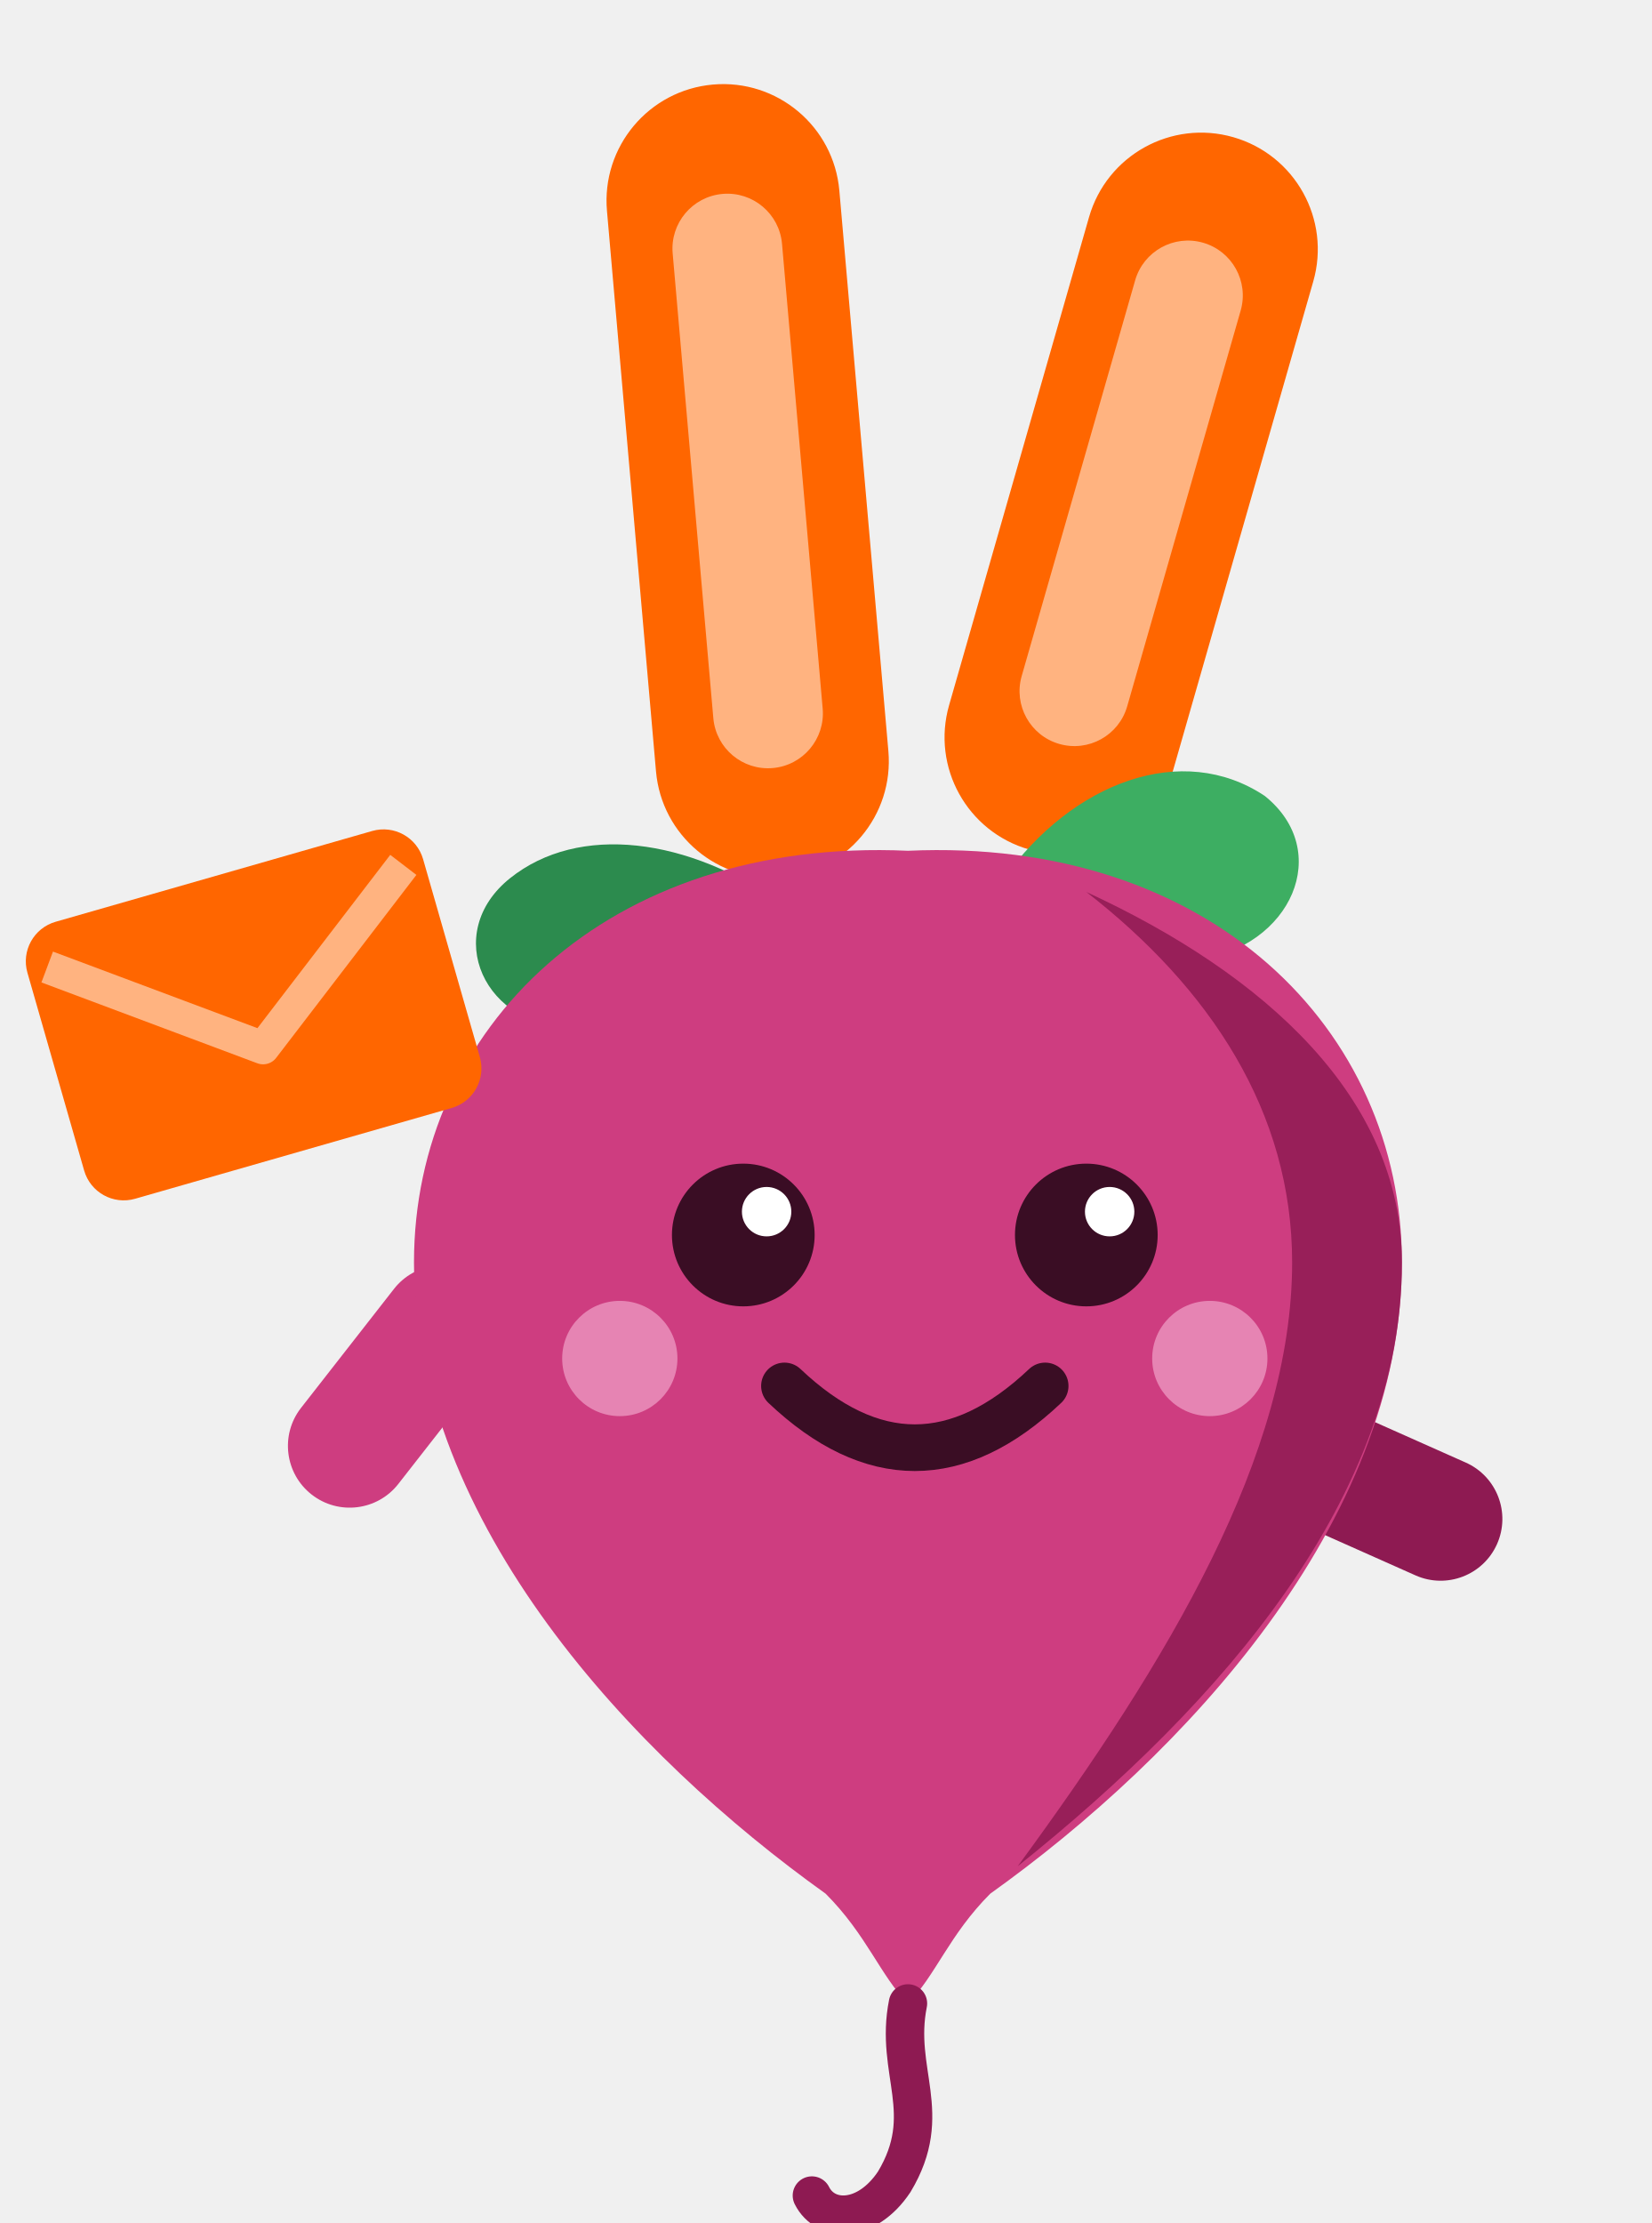
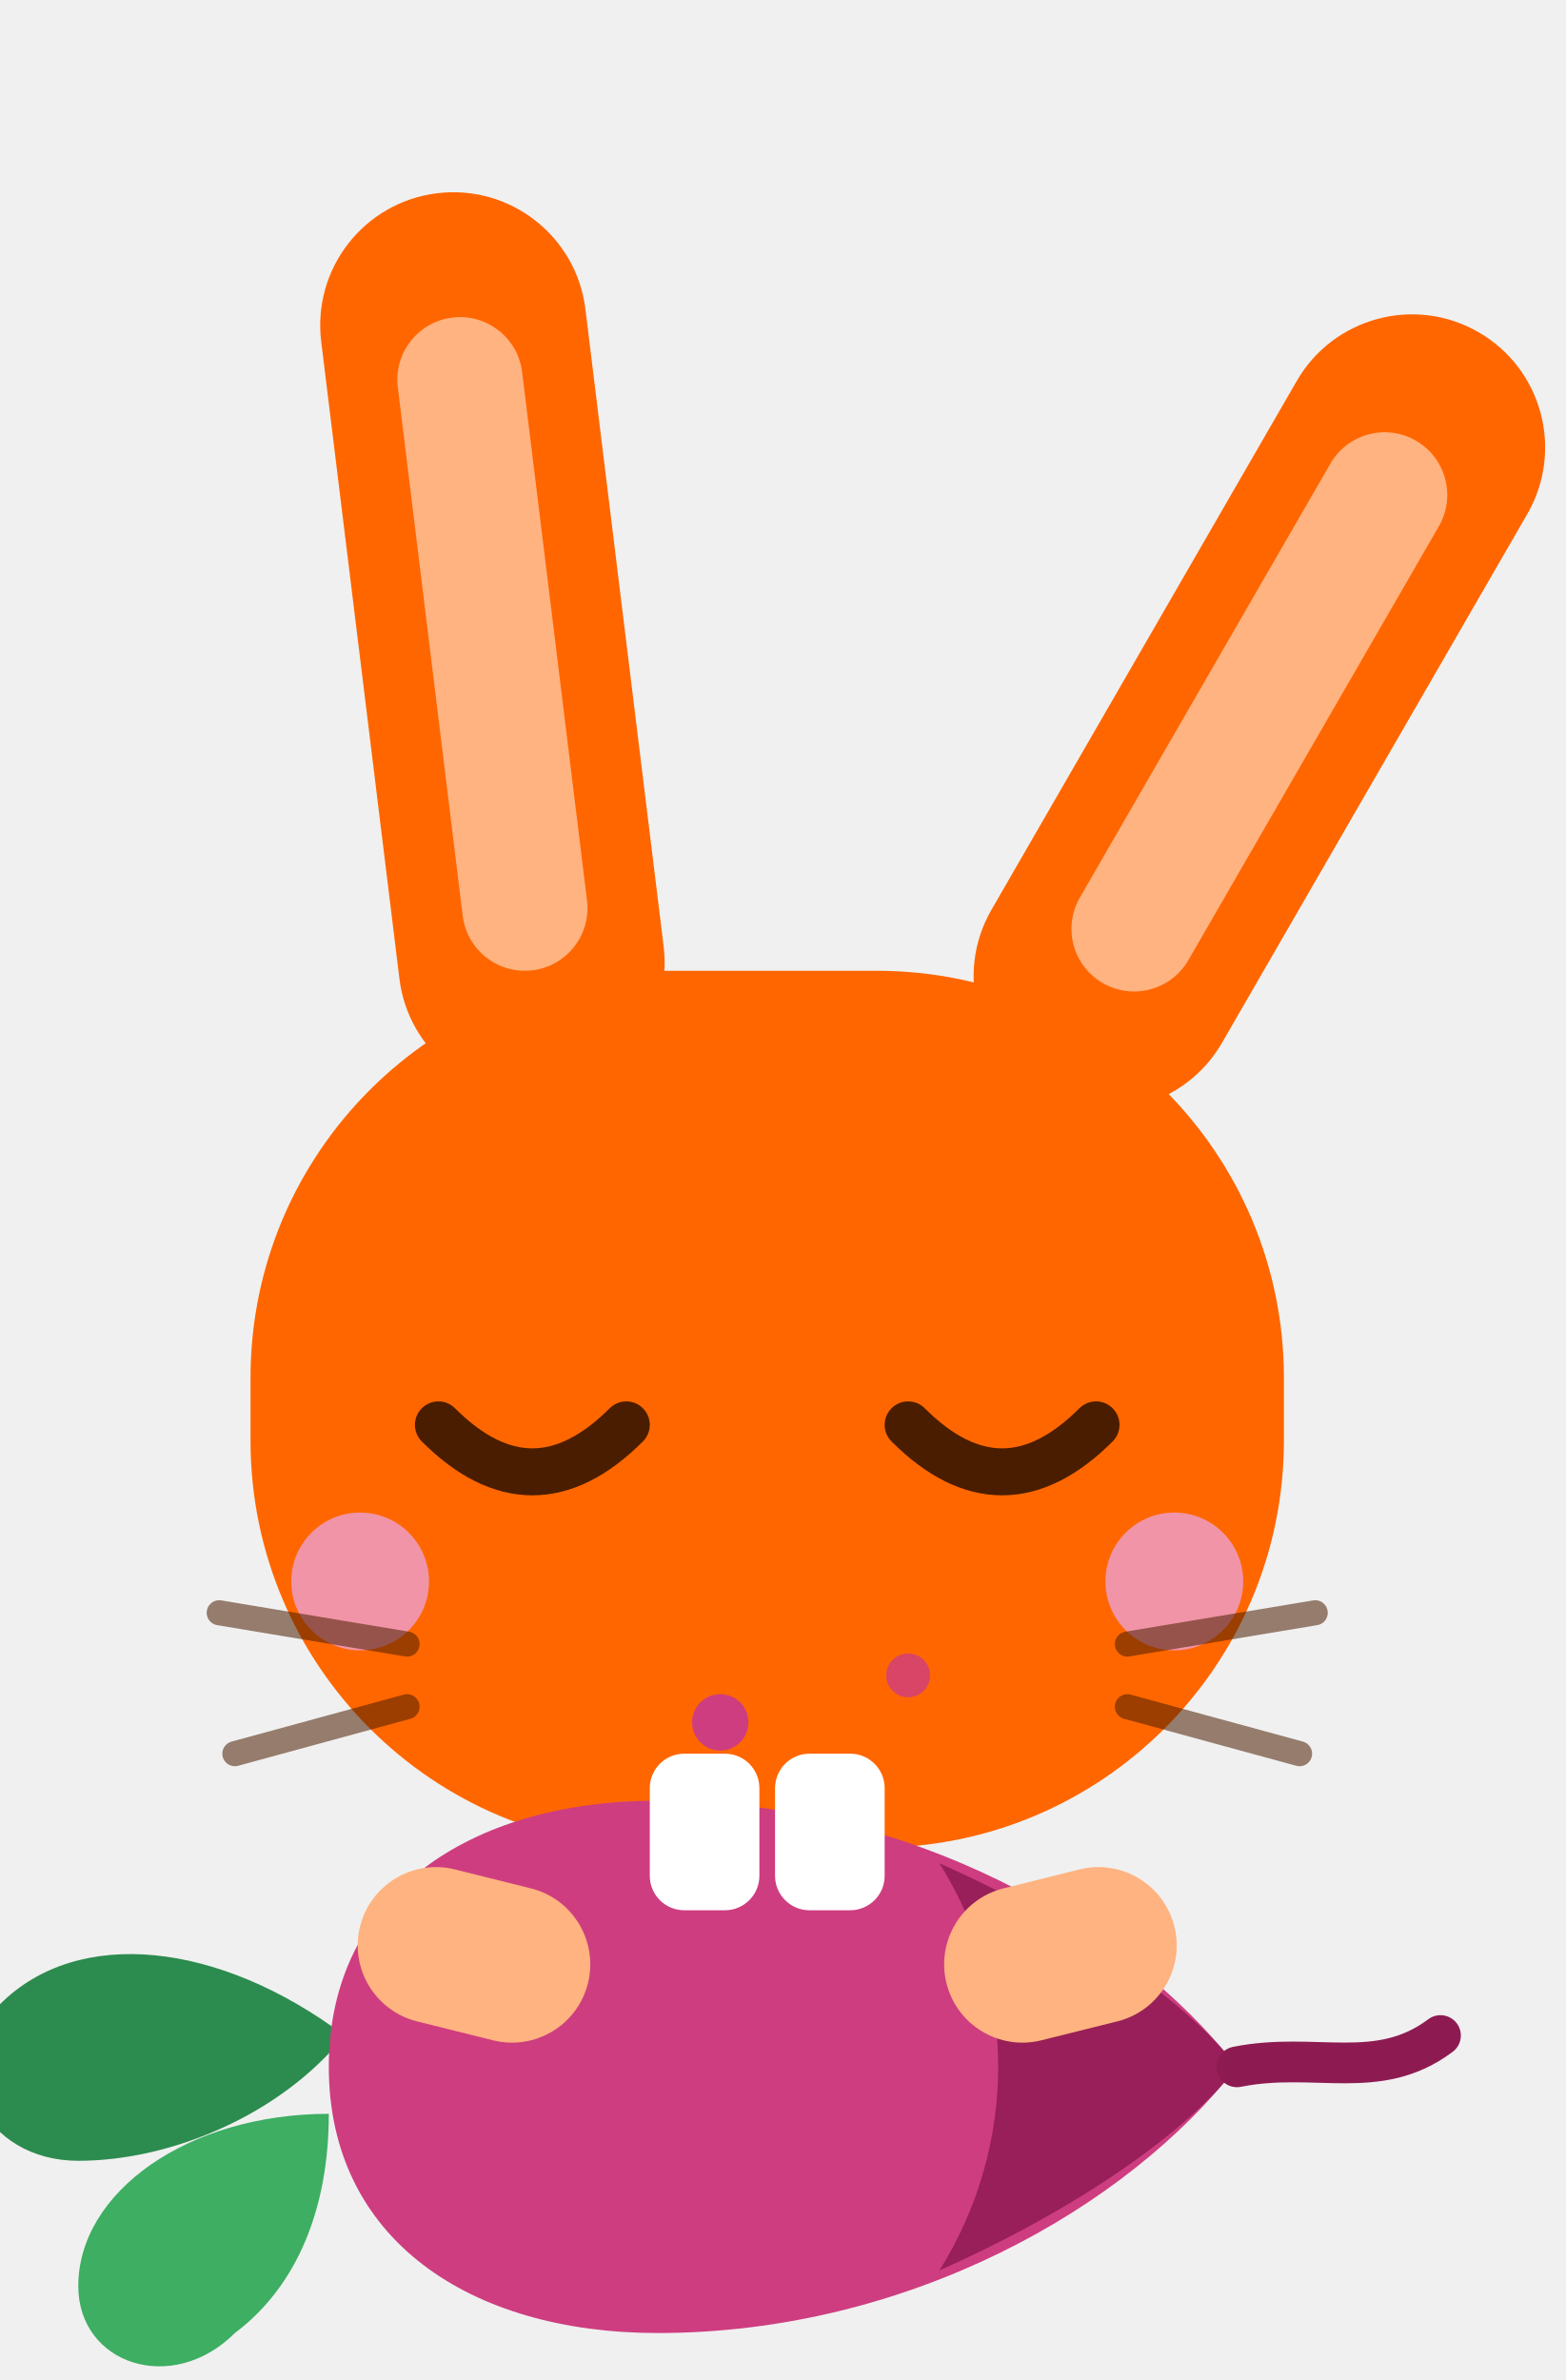
- <svg xmlns="http://www.w3.org/2000/svg" viewBox="-16 -30 120 162" width="104" height="140" fill="none">
-   <g transform="rotate(-5 40 30)">
-     <rect x="32" y="-24" width="17" height="58" rx="8.5" fill="#FF6600" />
-     <rect x="36.5" y="-16" width="8" height="42" rx="4" fill="#FFB380" />
+ <svg xmlns="http://www.w3.org/2000/svg" viewBox="24 0 100 152" width="100" height="152" fill="none">
+   <g transform="rotate(-7 58 66)">
+     <rect x="50" y="12" width="17" height="58" rx="8.5" fill="#FF6600" />
+     <rect x="54.5" y="20" width="8" height="42" rx="4" fill="#FFB380" />
  </g>
-   <g transform="rotate(16 60 26)">
-     <rect x="52" y="-22" width="17" height="54" rx="8.5" fill="#FF6600" />
-     <rect x="56.5" y="-14" width="8" height="38" rx="4" fill="#FFB380" />
+   <g transform="rotate(30 92 66)">
+     <rect x="84" y="14" width="17" height="56" rx="8.5" fill="#FF6600" />
+     <rect x="88.5" y="22" width="8" height="40" rx="4" fill="#FFB380" />
  </g>
-   <path d="M41,36 C34,31 26,30 21,34 C16,38 19,45 26,45 C32,45 38,41 41,36 Z" fill="#2C8B4E" />
-   <path d="M57,34 C62,27 70,24 76,28 C81,32 78,39 71,40 C65,40 60,37 57,34 Z" fill="#3DAE62" />
-   <g transform="rotate(-52 16 66)">
-     <rect x="0" y="62" width="20" height="9" rx="4.5" fill="#CE3D80" />
+   <rect x="40" y="62" width="66" height="56" rx="26" fill="#FF6600" />
+   <path d="M52,91 Q58,97 64,91" stroke="#4A1D00" stroke-width="3" stroke-linecap="round" fill="none" />
+   <path d="M82,91 Q88,97 94,91" stroke="#4A1D00" stroke-width="3" stroke-linecap="round" fill="none" />
+   <circle cx="47" cy="101" r="4.4" fill="#EE9CC4" opacity="0.85" />
+   <circle cx="99" cy="101" r="4.4" fill="#EE9CC4" opacity="0.85" />
+   <g stroke="#4A1D00" stroke-width="1.6" opacity="0.55" stroke-linecap="round">
+     <path d="M50,105 L38,103" />
+     <path d="M50,109 L39,112" />
+     <path d="M96,105 L108,103" />
+     <path d="M96,109 L107,112" />
  </g>
-   <g transform="rotate(24 84 78)">
-     <rect x="76" y="74" width="18" height="9" rx="4.5" fill="#8E1A52" />
+   <g transform="translate(76,132)">
+     <path d="M-30,-2 C-38,-8 -47,-9 -52,-4 C-56,0 -53,6 -47,6 C-41,6 -34,3 -30,-2 Z" fill="#2C8B4E" />
+     <path d="M-31,3 C-40,3 -47,8 -47,14 C-47,19 -41,21 -37,17 C-33,14 -31,9 -31,3 Z" fill="#3DAE62" />
+     <path d="M-31,0 C-31,-11 -22,-17 -10,-17 C6,-17 20,-9 27,0 C20,9 6,17 -10,17 C-22,17 -31,11 -31,0 Z" fill="#CE3D80" />
+     <path d="M8,-13 C17,-9 24,-4 27,0 C24,4 17,9 8,13 C13,5 13,-5 8,-13 Z" fill="#8E1A52" opacity="0.85" />
+     <path d="M27,0 C32,-1 36,1 40,-2" stroke="#8E1A52" stroke-width="2.6" stroke-linecap="round" fill="none" />
+     <circle cx="-6" cy="-22" r="1.8" fill="#CE3D80" />
+     <circle cx="6" cy="-25" r="1.4" fill="#CE3D80" opacity="0.8" />
  </g>
-   <path d="M50,32 C28,31 14,45 14,62 C14,81 30,98 44,108 C47,111 48,114 50,116 C52,114 53,111 56,108 C70,98 86,81 86,62 C86,45 72,31 50,32 Z" fill="#CE3D80" />
-   <path d="M63,35 C76,41 86,50 86,62 C86,79 73,94 58,106 C69,91 78,76 78,62 C78,51 72,42 63,35 Z" fill="#8E1A52" opacity="0.85" />
-   <circle cx="38" cy="60" r="5.2" fill="#3A0D24" />
-   <circle cx="39.7" cy="58.3" r="1.8" fill="#FFFFFF" />
-   <circle cx="63" cy="60" r="5.2" fill="#3A0D24" />
-   <circle cx="64.7" cy="58.3" r="1.8" fill="#FFFFFF" />
-   <path d="M41,71 Q50.5,80 60,71" stroke="#3A0D24" stroke-width="3.4" stroke-linecap="round" fill="none" />
-   <circle cx="29" cy="69" r="4.2" fill="#EE9CC4" opacity="0.75" />
-   <circle cx="72" cy="69" r="4.2" fill="#EE9CC4" opacity="0.75" />
-   <path d="M50,116 C49,121 52,124 49,129 C47,132 44,132 43,130" stroke="#8E1A52" stroke-width="2.8" stroke-linecap="round" fill="none" />
-   <g transform="translate(-15,38) rotate(-16)">
-     <rect x="0" y="0" width="30" height="21" rx="3" fill="#FF6600" />
-     <path d="M1.5,3 L15,13 L28.5,3" stroke="#FFB380" stroke-width="2.4" fill="none" stroke-linejoin="round" />
+   <rect x="65.5" y="112" width="7" height="10" rx="2.2" fill="#FFFFFF" />
+   <rect x="73.5" y="112" width="7" height="10" rx="2.2" fill="#FFFFFF" />
+   <g transform="rotate(14 55 124)">
+     <rect x="47" y="120" width="15" height="10" rx="5" fill="#FFB380" />
+   </g>
+   <g transform="rotate(-14 91 124)">
+     <rect x="84" y="120" width="15" height="10" rx="5" fill="#FFB380" />
  </g>
</svg>
